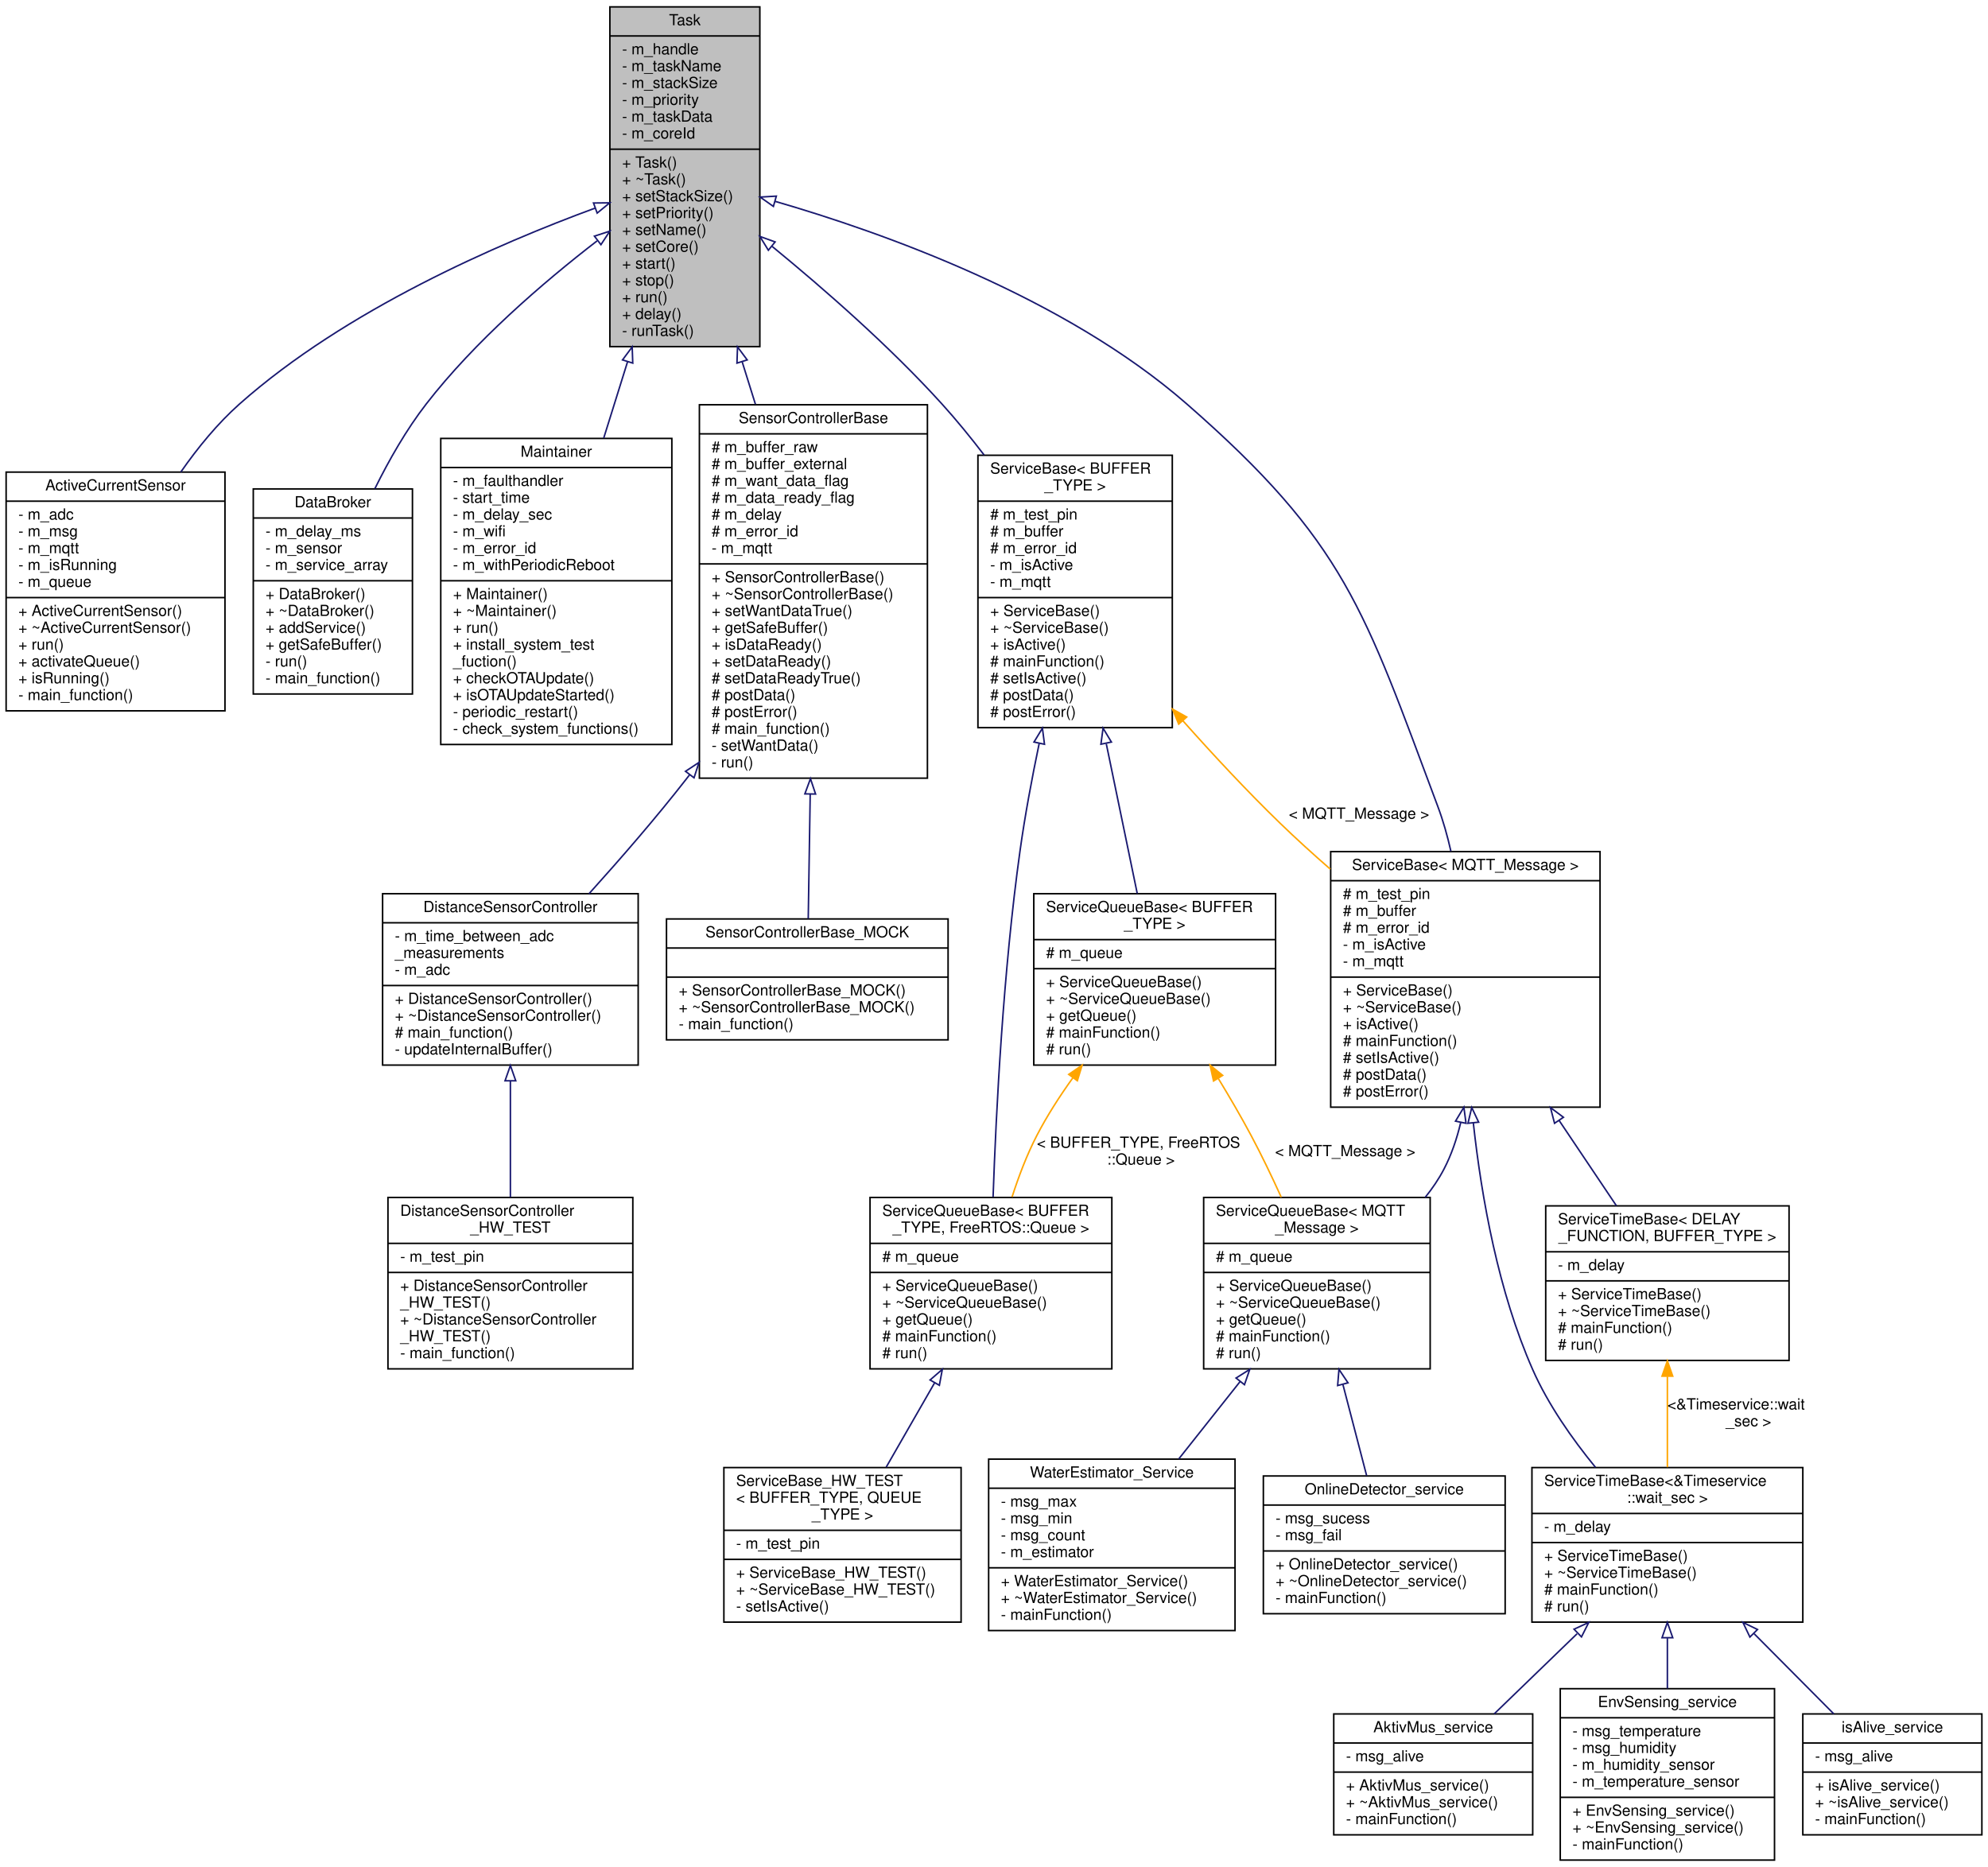
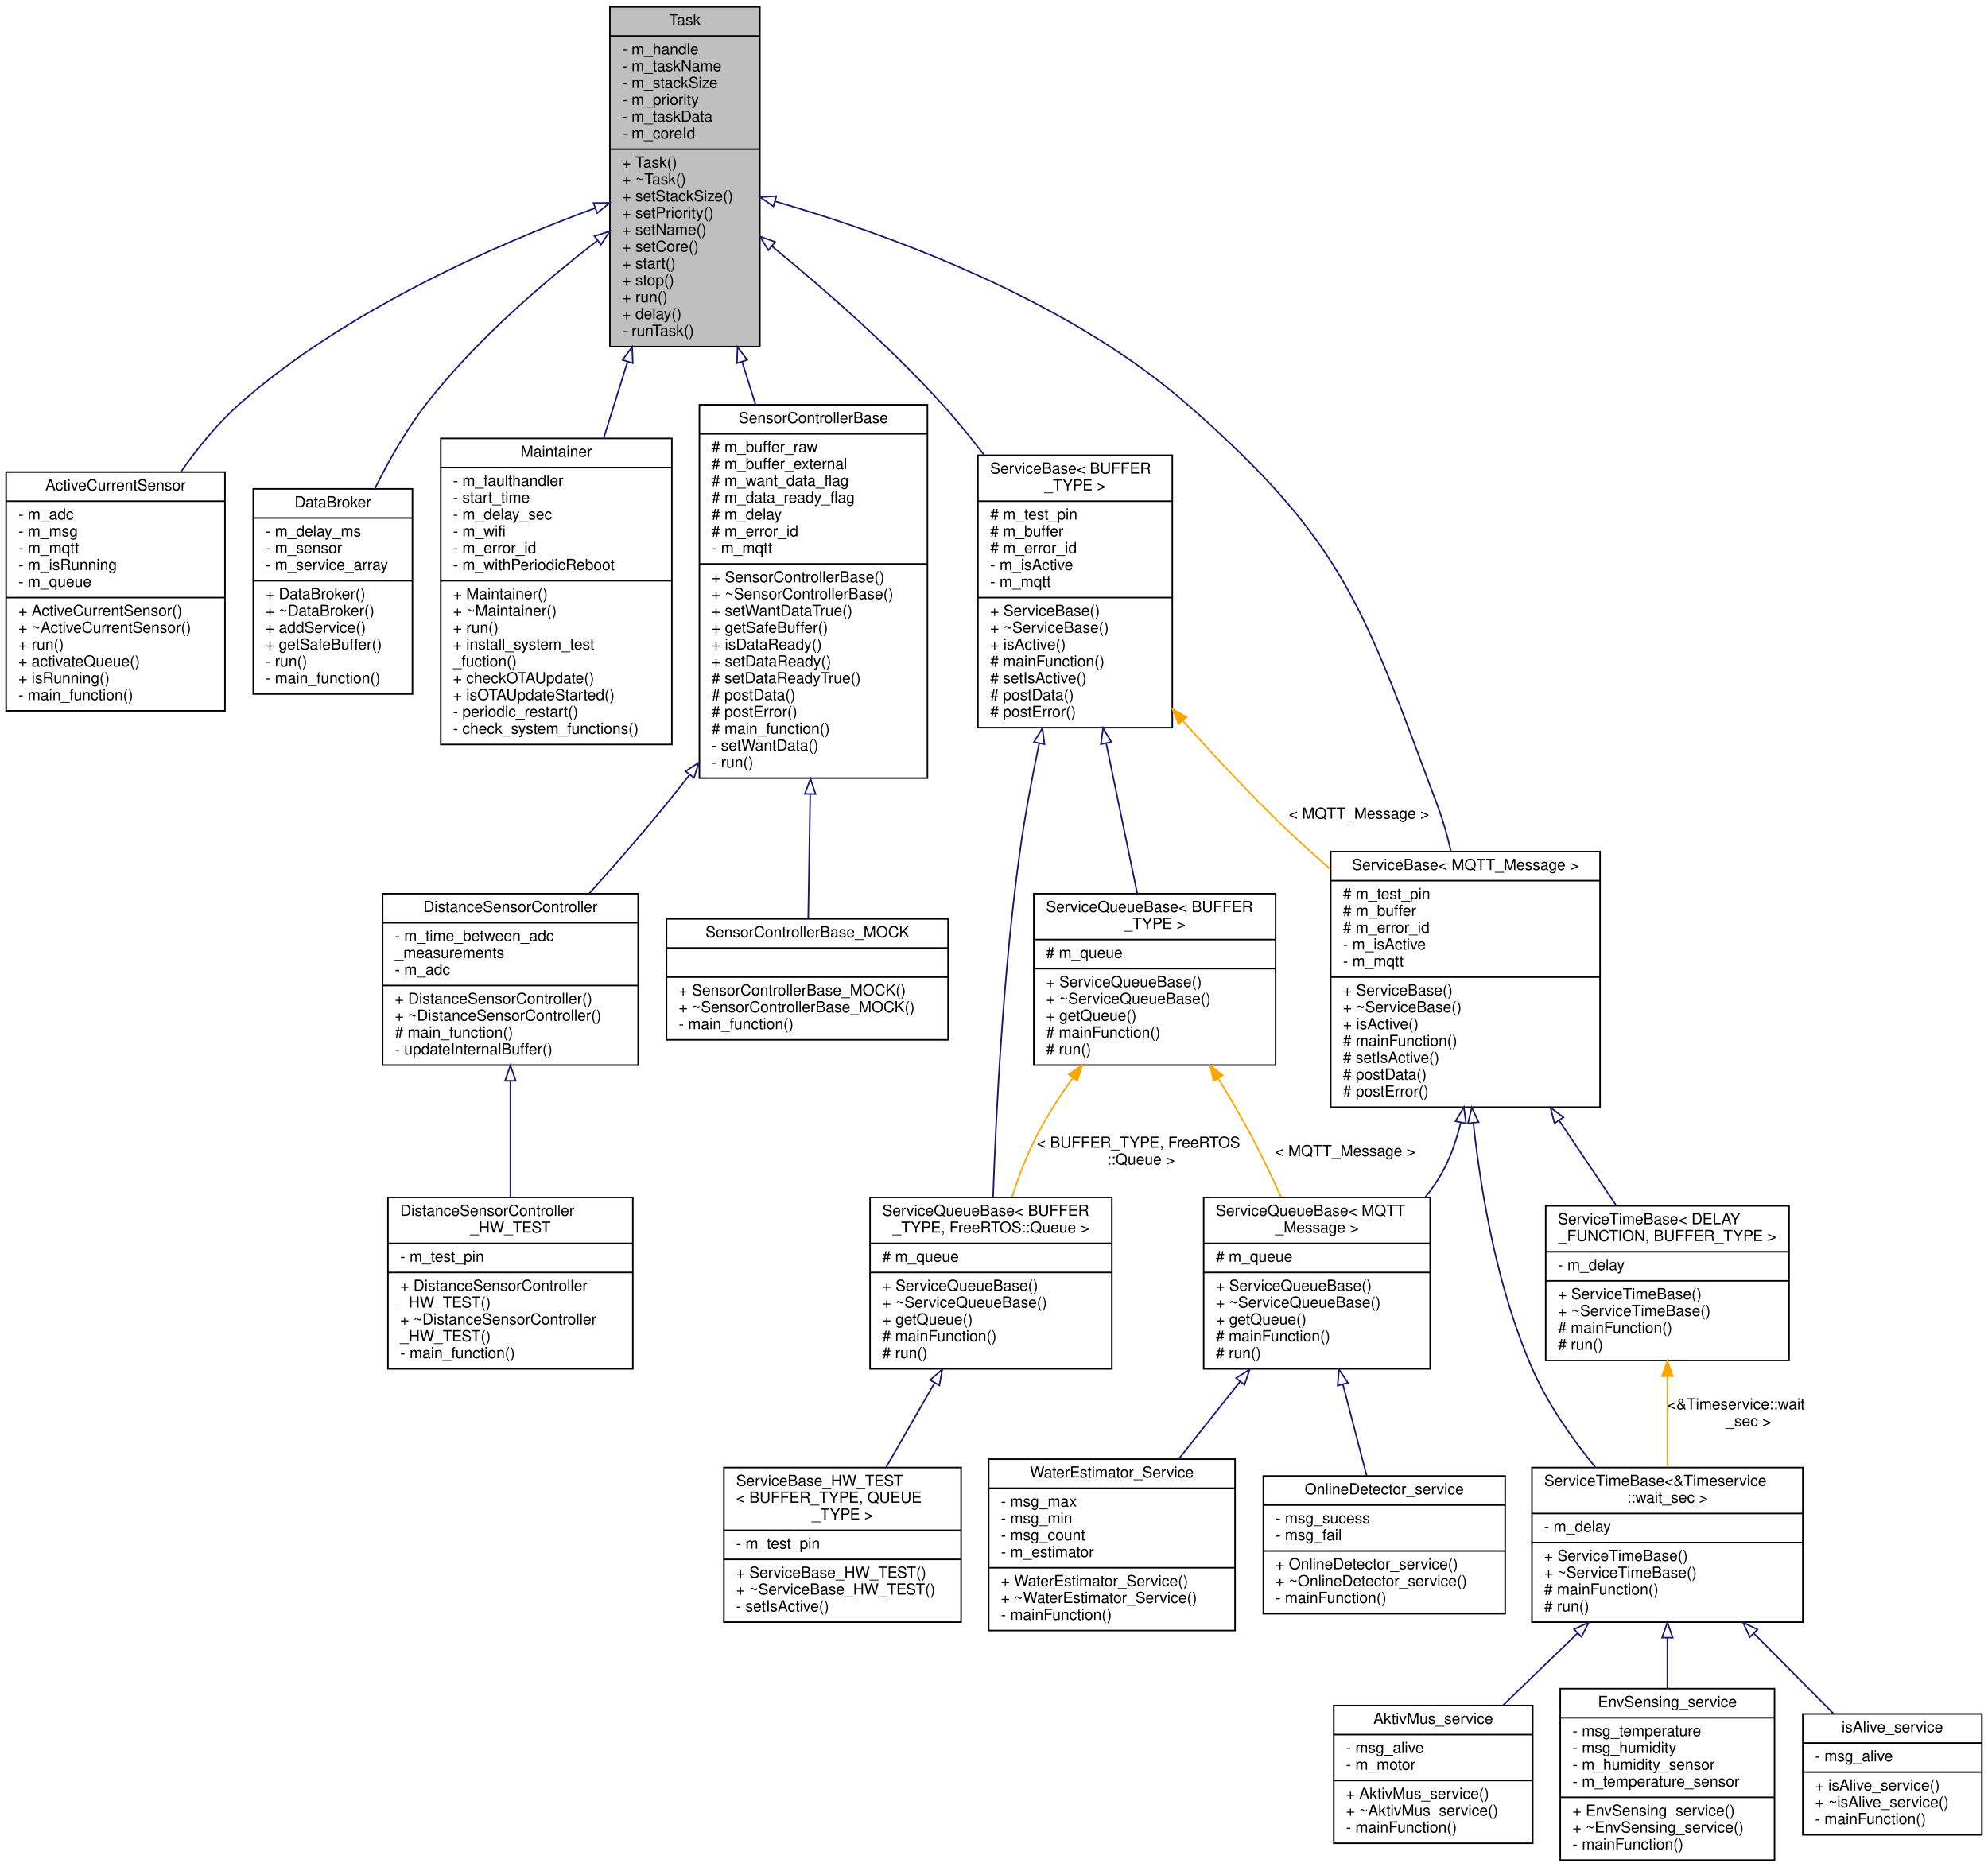
<svg xmlns="http://www.w3.org/2000/svg" xmlns:xlink="http://www.w3.org/1999/xlink" width="1299pt" height="1220pt" viewBox="0.00 0.00 1299.00 1220.00">
  <g id="graph0" class="graph" transform="scale(1 1) rotate(0) translate(4 1216)">
    <g id="node1" class="node">
      <g id="a_node1">
        <a xlink:title="Encapsulate a runnable task.">
          <polygon fill="#bfbfbf" stroke="black" points="394.5,-989.5 394.5,-1211.5 492.5,-1211.5 492.5,-989.5 394.5,-989.5" />
          <text text-anchor="middle" x="443.5" y="-1199.5" font-family="Helvetica,sans-Serif" font-size="10.00">Task</text>
          <polyline fill="none" stroke="black" points="394.5,-1192.5 492.5,-1192.5 " />
          <text text-anchor="start" x="402.5" y="-1180.5" font-family="Helvetica,sans-Serif" font-size="10.00">- m_handle</text>
          <text text-anchor="start" x="402.5" y="-1169.5" font-family="Helvetica,sans-Serif" font-size="10.00">- m_taskName</text>
          <text text-anchor="start" x="402.5" y="-1158.5" font-family="Helvetica,sans-Serif" font-size="10.00">- m_stackSize</text>
          <text text-anchor="start" x="402.5" y="-1147.5" font-family="Helvetica,sans-Serif" font-size="10.00">- m_priority</text>
          <text text-anchor="start" x="402.5" y="-1136.5" font-family="Helvetica,sans-Serif" font-size="10.00">- m_taskData</text>
          <text text-anchor="start" x="402.5" y="-1125.5" font-family="Helvetica,sans-Serif" font-size="10.00">- m_coreId</text>
          <polyline fill="none" stroke="black" points="394.5,-1118.5 492.5,-1118.5 " />
          <text text-anchor="start" x="402.5" y="-1106.5" font-family="Helvetica,sans-Serif" font-size="10.00">+ Task()</text>
          <text text-anchor="start" x="402.5" y="-1095.5" font-family="Helvetica,sans-Serif" font-size="10.00">+ ~Task()</text>
          <text text-anchor="start" x="402.5" y="-1084.5" font-family="Helvetica,sans-Serif" font-size="10.00">+ setStackSize()</text>
          <text text-anchor="start" x="402.5" y="-1073.5" font-family="Helvetica,sans-Serif" font-size="10.00">+ setPriority()</text>
          <text text-anchor="start" x="402.5" y="-1062.5" font-family="Helvetica,sans-Serif" font-size="10.00">+ setName()</text>
          <text text-anchor="start" x="402.5" y="-1051.5" font-family="Helvetica,sans-Serif" font-size="10.00">+ setCore()</text>
          <text text-anchor="start" x="402.5" y="-1040.5" font-family="Helvetica,sans-Serif" font-size="10.00">+ start()</text>
          <text text-anchor="start" x="402.5" y="-1029.5" font-family="Helvetica,sans-Serif" font-size="10.00">+ stop()</text>
          <text text-anchor="start" x="402.5" y="-1018.5" font-family="Helvetica,sans-Serif" font-size="10.00">+ run()</text>
          <text text-anchor="start" x="402.5" y="-1007.5" font-family="Helvetica,sans-Serif" font-size="10.00">+ delay()</text>
          <text text-anchor="start" x="402.5" y="-996.5" font-family="Helvetica,sans-Serif" font-size="10.00">- runTask()</text>
        </a>
      </g>
    </g>
    <g id="node2" class="node">
      <g id="a_node2">
        <a xlink:href="../../d6/da0/class_active_current_sensor.html" target="_top" xlink:title=" ">
          <polygon fill="none" stroke="black" points="0,-751.5 0,-907.5 143,-907.5 143,-751.5 0,-751.5" />
          <text text-anchor="middle" x="71.5" y="-895.5" font-family="Helvetica,sans-Serif" font-size="10.00">ActiveCurrentSensor</text>
          <polyline fill="none" stroke="black" points="0,-888.5 143,-888.5 " />
          <text text-anchor="start" x="8" y="-876.5" font-family="Helvetica,sans-Serif" font-size="10.00">- m_adc</text>
          <text text-anchor="start" x="8" y="-865.5" font-family="Helvetica,sans-Serif" font-size="10.00">- m_msg</text>
          <text text-anchor="start" x="8" y="-854.5" font-family="Helvetica,sans-Serif" font-size="10.00">- m_mqtt</text>
          <text text-anchor="start" x="8" y="-843.5" font-family="Helvetica,sans-Serif" font-size="10.00">- m_isRunning</text>
          <text text-anchor="start" x="8" y="-832.5" font-family="Helvetica,sans-Serif" font-size="10.00">- m_queue</text>
          <polyline fill="none" stroke="black" points="0,-825.5 143,-825.5 " />
          <text text-anchor="start" x="8" y="-813.5" font-family="Helvetica,sans-Serif" font-size="10.00">+ ActiveCurrentSensor()</text>
          <text text-anchor="start" x="8" y="-802.5" font-family="Helvetica,sans-Serif" font-size="10.00">+ ~ActiveCurrentSensor()</text>
          <text text-anchor="start" x="8" y="-791.5" font-family="Helvetica,sans-Serif" font-size="10.00">+ run()</text>
          <text text-anchor="start" x="8" y="-780.5" font-family="Helvetica,sans-Serif" font-size="10.00">+ activateQueue()</text>
          <text text-anchor="start" x="8" y="-769.5" font-family="Helvetica,sans-Serif" font-size="10.00">+ isRunning()</text>
          <text text-anchor="start" x="8" y="-758.5" font-family="Helvetica,sans-Serif" font-size="10.00">- main_function()</text>
        </a>
      </g>
    </g>
    <g id="edge1" class="edge">
      <path fill="none" stroke="midnightblue" d="M384.65,-1079.93C321.83,-1056.84 221.96,-1013.66 152.5,-952 138.19,-939.29 125.27,-923.51 114.17,-907.58" />
      <polygon fill="none" stroke="midnightblue" points="383.81,-1083.34 394.41,-1083.46 386.2,-1076.76 383.81,-1083.34" />
    </g>
    <g id="node3" class="node">
      <g id="a_node3">
        <a xlink:href="../../d9/db3/class_data_broker.html" target="_top" xlink:title=" ">
          <polygon fill="none" stroke="black" points="161.5,-762.5 161.5,-896.5 265.5,-896.5 265.5,-762.5 161.5,-762.5" />
          <text text-anchor="middle" x="213.5" y="-884.5" font-family="Helvetica,sans-Serif" font-size="10.00">DataBroker</text>
          <polyline fill="none" stroke="black" points="161.5,-877.5 265.5,-877.5 " />
          <text text-anchor="start" x="169.5" y="-865.5" font-family="Helvetica,sans-Serif" font-size="10.00">- m_delay_ms</text>
          <text text-anchor="start" x="169.5" y="-854.5" font-family="Helvetica,sans-Serif" font-size="10.00">- m_sensor</text>
          <text text-anchor="start" x="169.5" y="-843.5" font-family="Helvetica,sans-Serif" font-size="10.00">- m_service_array</text>
          <polyline fill="none" stroke="black" points="161.5,-836.5 265.5,-836.5 " />
          <text text-anchor="start" x="169.5" y="-824.5" font-family="Helvetica,sans-Serif" font-size="10.00">+ DataBroker()</text>
          <text text-anchor="start" x="169.5" y="-813.5" font-family="Helvetica,sans-Serif" font-size="10.00">+ ~DataBroker()</text>
          <text text-anchor="start" x="169.5" y="-802.5" font-family="Helvetica,sans-Serif" font-size="10.00">+ addService()</text>
          <text text-anchor="start" x="169.5" y="-791.5" font-family="Helvetica,sans-Serif" font-size="10.00">+ getSafeBuffer()</text>
          <text text-anchor="start" x="169.5" y="-780.5" font-family="Helvetica,sans-Serif" font-size="10.00">- run()</text>
          <text text-anchor="start" x="169.5" y="-769.5" font-family="Helvetica,sans-Serif" font-size="10.00">- main_function()</text>
        </a>
      </g>
    </g>
    <g id="edge2" class="edge">
      <path fill="none" stroke="midnightblue" d="M386.17,-1058.61C350.81,-1031.33 306.3,-993.04 274.5,-952 261.56,-935.3 250.21,-915.43 240.93,-896.64" />
      <polygon fill="none" stroke="midnightblue" points="384.41,-1061.68 394.49,-1064.96 388.66,-1056.11 384.41,-1061.68" />
    </g>
    <g id="node4" class="node">
      <g id="a_node4">
        <a xlink:href="../../d6/d9b/class_maintainer.html" target="_top" xlink:title=" ">
          <polygon fill="none" stroke="black" points="284,-729.5 284,-929.5 435,-929.5 435,-729.5 284,-729.5" />
          <text text-anchor="middle" x="359.5" y="-917.5" font-family="Helvetica,sans-Serif" font-size="10.00">Maintainer</text>
          <polyline fill="none" stroke="black" points="284,-910.5 435,-910.5 " />
          <text text-anchor="start" x="292" y="-898.5" font-family="Helvetica,sans-Serif" font-size="10.00">- m_faulthandler</text>
          <text text-anchor="start" x="292" y="-887.5" font-family="Helvetica,sans-Serif" font-size="10.00">- start_time</text>
          <text text-anchor="start" x="292" y="-876.5" font-family="Helvetica,sans-Serif" font-size="10.00">- m_delay_sec</text>
          <text text-anchor="start" x="292" y="-865.5" font-family="Helvetica,sans-Serif" font-size="10.00">- m_wifi</text>
          <text text-anchor="start" x="292" y="-854.5" font-family="Helvetica,sans-Serif" font-size="10.00">- m_error_id</text>
          <text text-anchor="start" x="292" y="-843.5" font-family="Helvetica,sans-Serif" font-size="10.00">- m_withPeriodicReboot</text>
          <polyline fill="none" stroke="black" points="284,-836.5 435,-836.5 " />
          <text text-anchor="start" x="292" y="-824.5" font-family="Helvetica,sans-Serif" font-size="10.00">+ Maintainer()</text>
          <text text-anchor="start" x="292" y="-813.5" font-family="Helvetica,sans-Serif" font-size="10.00">+ ~Maintainer()</text>
          <text text-anchor="start" x="292" y="-802.5" font-family="Helvetica,sans-Serif" font-size="10.00">+ run()</text>
          <text text-anchor="start" x="292" y="-791.5" font-family="Helvetica,sans-Serif" font-size="10.00">+ install_system_test</text>
          <text text-anchor="start" x="292" y="-780.5" font-family="Helvetica,sans-Serif" font-size="10.00">_fuction()</text>
          <text text-anchor="start" x="292" y="-769.5" font-family="Helvetica,sans-Serif" font-size="10.00">+ checkOTAUpdate()</text>
          <text text-anchor="start" x="292" y="-758.5" font-family="Helvetica,sans-Serif" font-size="10.00">+ isOTAUpdateStarted()</text>
          <text text-anchor="start" x="292" y="-747.5" font-family="Helvetica,sans-Serif" font-size="10.00">- periodic_restart()</text>
          <text text-anchor="start" x="292" y="-736.5" font-family="Helvetica,sans-Serif" font-size="10.00">- check_system_functions()</text>
        </a>
      </g>
    </g>
    <g id="edge3" class="edge">
      <path fill="none" stroke="midnightblue" d="M406.04,-979.55C400.84,-962.9 395.55,-945.94 390.48,-929.72" />
      <polygon fill="none" stroke="midnightblue" points="402.77,-980.81 409.09,-989.31 409.45,-978.72 402.77,-980.81" />
    </g>
    <g id="node5" class="node">
      <g id="a_node5">
        <a xlink:href="../../d9/d88/class_sensor_controller_base.html" target="_top" xlink:title=" ">
          <polygon fill="none" stroke="black" points="453,-707.5 453,-951.5 602,-951.5 602,-707.5 453,-707.5" />
          <text text-anchor="middle" x="527.5" y="-939.5" font-family="Helvetica,sans-Serif" font-size="10.00">SensorControllerBase</text>
          <polyline fill="none" stroke="black" points="453,-932.5 602,-932.5 " />
          <text text-anchor="start" x="461" y="-920.5" font-family="Helvetica,sans-Serif" font-size="10.00"># m_buffer_raw</text>
          <text text-anchor="start" x="461" y="-909.5" font-family="Helvetica,sans-Serif" font-size="10.00"># m_buffer_external</text>
          <text text-anchor="start" x="461" y="-898.5" font-family="Helvetica,sans-Serif" font-size="10.00"># m_want_data_flag</text>
          <text text-anchor="start" x="461" y="-887.5" font-family="Helvetica,sans-Serif" font-size="10.00"># m_data_ready_flag</text>
          <text text-anchor="start" x="461" y="-876.5" font-family="Helvetica,sans-Serif" font-size="10.00"># m_delay</text>
          <text text-anchor="start" x="461" y="-865.5" font-family="Helvetica,sans-Serif" font-size="10.00"># m_error_id</text>
          <text text-anchor="start" x="461" y="-854.5" font-family="Helvetica,sans-Serif" font-size="10.00">- m_mqtt</text>
          <polyline fill="none" stroke="black" points="453,-847.5 602,-847.5 " />
          <text text-anchor="start" x="461" y="-835.5" font-family="Helvetica,sans-Serif" font-size="10.00">+ SensorControllerBase()</text>
          <text text-anchor="start" x="461" y="-824.5" font-family="Helvetica,sans-Serif" font-size="10.00">+ ~SensorControllerBase()</text>
          <text text-anchor="start" x="461" y="-813.5" font-family="Helvetica,sans-Serif" font-size="10.00">+ setWantDataTrue()</text>
          <text text-anchor="start" x="461" y="-802.5" font-family="Helvetica,sans-Serif" font-size="10.00">+ getSafeBuffer()</text>
          <text text-anchor="start" x="461" y="-791.5" font-family="Helvetica,sans-Serif" font-size="10.00">+ isDataReady()</text>
          <text text-anchor="start" x="461" y="-780.5" font-family="Helvetica,sans-Serif" font-size="10.00">+ setDataReady()</text>
          <text text-anchor="start" x="461" y="-769.5" font-family="Helvetica,sans-Serif" font-size="10.00"># setDataReadyTrue()</text>
          <text text-anchor="start" x="461" y="-758.5" font-family="Helvetica,sans-Serif" font-size="10.00"># postData()</text>
          <text text-anchor="start" x="461" y="-747.5" font-family="Helvetica,sans-Serif" font-size="10.00"># postError()</text>
          <text text-anchor="start" x="461" y="-736.5" font-family="Helvetica,sans-Serif" font-size="10.00"># main_function()</text>
          <text text-anchor="start" x="461" y="-725.5" font-family="Helvetica,sans-Serif" font-size="10.00">- setWantData()</text>
          <text text-anchor="start" x="461" y="-714.5" font-family="Helvetica,sans-Serif" font-size="10.00">- run()</text>
        </a>
      </g>
    </g>
    <g id="edge4" class="edge">
      <path fill="none" stroke="midnightblue" d="M480.9,-979.72C483.79,-970.48 486.7,-961.15 489.59,-951.9" />
      <polygon fill="none" stroke="midnightblue" points="477.55,-978.72 477.91,-989.31 484.23,-980.81 477.55,-978.72" />
    </g>
    <g id="node9" class="node">
      <g id="a_node9">
        <a xlink:href="../../d4/d82/class_service_base.html" target="_top" xlink:title=" ">
          <polygon fill="none" stroke="black" points="635,-740.5 635,-918.5 762,-918.5 762,-740.5 635,-740.5" />
          <text text-anchor="start" x="643" y="-906.5" font-family="Helvetica,sans-Serif" font-size="10.00">ServiceBase&lt; BUFFER</text>
          <text text-anchor="middle" x="698.5" y="-895.5" font-family="Helvetica,sans-Serif" font-size="10.00">_TYPE &gt;</text>
          <polyline fill="none" stroke="black" points="635,-888.5 762,-888.5 " />
          <text text-anchor="start" x="643" y="-876.5" font-family="Helvetica,sans-Serif" font-size="10.00"># m_test_pin</text>
          <text text-anchor="start" x="643" y="-865.5" font-family="Helvetica,sans-Serif" font-size="10.00"># m_buffer</text>
          <text text-anchor="start" x="643" y="-854.5" font-family="Helvetica,sans-Serif" font-size="10.00"># m_error_id</text>
          <text text-anchor="start" x="643" y="-843.5" font-family="Helvetica,sans-Serif" font-size="10.00">- m_isActive</text>
          <text text-anchor="start" x="643" y="-832.5" font-family="Helvetica,sans-Serif" font-size="10.00">- m_mqtt</text>
          <polyline fill="none" stroke="black" points="635,-825.5 762,-825.5 " />
          <text text-anchor="start" x="643" y="-813.5" font-family="Helvetica,sans-Serif" font-size="10.00">+ ServiceBase()</text>
          <text text-anchor="start" x="643" y="-802.5" font-family="Helvetica,sans-Serif" font-size="10.00">+ ~ServiceBase()</text>
          <text text-anchor="start" x="643" y="-791.5" font-family="Helvetica,sans-Serif" font-size="10.00">+ isActive()</text>
          <text text-anchor="start" x="643" y="-780.5" font-family="Helvetica,sans-Serif" font-size="10.00"># mainFunction()</text>
          <text text-anchor="start" x="643" y="-769.5" font-family="Helvetica,sans-Serif" font-size="10.00"># setIsActive()</text>
          <text text-anchor="start" x="643" y="-758.5" font-family="Helvetica,sans-Serif" font-size="10.00"># postData()</text>
          <text text-anchor="start" x="643" y="-747.5" font-family="Helvetica,sans-Serif" font-size="10.00"># postError()</text>
        </a>
      </g>
    </g>
    <g id="edge8" class="edge">
      <path fill="none" stroke="midnightblue" d="M500.5,-1055C534.49,-1027.16 577.49,-989.56 611.5,-952 620.9,-941.62 630.21,-930.21 639.04,-918.67" />
      <polygon fill="none" stroke="midnightblue" points="498.06,-1052.48 492.51,-1061.51 502.47,-1057.91 498.06,-1052.48" />
    </g>
    <g id="node16" class="node">
      <g id="a_node16">
        <a xlink:href="../../d4/d82/class_service_base.html" target="_top" xlink:title=" ">
          <polygon fill="none" stroke="black" points="865.5,-492.5 865.5,-659.5 1041.5,-659.5 1041.5,-492.5 865.5,-492.5" />
          <text text-anchor="middle" x="953.5" y="-647.5" font-family="Helvetica,sans-Serif" font-size="10.00">ServiceBase&lt; MQTT_Message &gt;</text>
          <polyline fill="none" stroke="black" points="865.5,-640.5 1041.5,-640.5 " />
          <text text-anchor="start" x="873.5" y="-628.5" font-family="Helvetica,sans-Serif" font-size="10.00"># m_test_pin</text>
          <text text-anchor="start" x="873.5" y="-617.5" font-family="Helvetica,sans-Serif" font-size="10.00"># m_buffer</text>
          <text text-anchor="start" x="873.5" y="-606.5" font-family="Helvetica,sans-Serif" font-size="10.00"># m_error_id</text>
          <text text-anchor="start" x="873.5" y="-595.5" font-family="Helvetica,sans-Serif" font-size="10.00">- m_isActive</text>
          <text text-anchor="start" x="873.5" y="-584.5" font-family="Helvetica,sans-Serif" font-size="10.00">- m_mqtt</text>
          <polyline fill="none" stroke="black" points="865.5,-577.5 1041.5,-577.5 " />
          <text text-anchor="start" x="873.5" y="-565.5" font-family="Helvetica,sans-Serif" font-size="10.00">+ ServiceBase()</text>
          <text text-anchor="start" x="873.5" y="-554.5" font-family="Helvetica,sans-Serif" font-size="10.00">+ ~ServiceBase()</text>
          <text text-anchor="start" x="873.5" y="-543.5" font-family="Helvetica,sans-Serif" font-size="10.00">+ isActive()</text>
          <text text-anchor="start" x="873.5" y="-532.5" font-family="Helvetica,sans-Serif" font-size="10.00"># mainFunction()</text>
          <text text-anchor="start" x="873.5" y="-521.5" font-family="Helvetica,sans-Serif" font-size="10.00"># setIsActive()</text>
          <text text-anchor="start" x="873.5" y="-510.5" font-family="Helvetica,sans-Serif" font-size="10.00"># postData()</text>
          <text text-anchor="start" x="873.5" y="-499.5" font-family="Helvetica,sans-Serif" font-size="10.00"># postError()</text>
        </a>
      </g>
    </g>
    <g id="edge24" class="edge">
      <path fill="none" stroke="midnightblue" d="M502.31,-1084.47C572.81,-1064.08 691.44,-1021.92 771.5,-952 875.25,-861.38 887.17,-818 935.5,-689 938.99,-679.69 941.8,-669.69 944.07,-659.64" />
      <polygon fill="none" stroke="midnightblue" points="501.35,-1081.11 492.69,-1087.21 503.27,-1087.84 501.35,-1081.11" />
    </g>
    <g id="node6" class="node">
      <g id="a_node6">
        <a xlink:href="../../d3/dab/class_distance_sensor_controller.html" target="_top" xlink:title=" ">
          <polygon fill="none" stroke="black" points="246,-520 246,-632 413,-632 413,-520 246,-520" />
          <text text-anchor="middle" x="329.5" y="-620" font-family="Helvetica,sans-Serif" font-size="10.00">DistanceSensorController</text>
          <polyline fill="none" stroke="black" points="246,-613 413,-613 " />
          <text text-anchor="start" x="254" y="-601" font-family="Helvetica,sans-Serif" font-size="10.00">- m_time_between_adc</text>
          <text text-anchor="start" x="254" y="-590" font-family="Helvetica,sans-Serif" font-size="10.00">_measurements</text>
          <text text-anchor="start" x="254" y="-579" font-family="Helvetica,sans-Serif" font-size="10.00">- m_adc</text>
          <polyline fill="none" stroke="black" points="246,-572 413,-572 " />
          <text text-anchor="start" x="254" y="-560" font-family="Helvetica,sans-Serif" font-size="10.00">+ DistanceSensorController()</text>
          <text text-anchor="start" x="254" y="-549" font-family="Helvetica,sans-Serif" font-size="10.00">+ ~DistanceSensorController()</text>
          <text text-anchor="start" x="254" y="-538" font-family="Helvetica,sans-Serif" font-size="10.00"># main_function()</text>
          <text text-anchor="start" x="254" y="-527" font-family="Helvetica,sans-Serif" font-size="10.00">- updateInternalBuffer()</text>
        </a>
      </g>
    </g>
    <g id="edge5" class="edge">
      <path fill="none" stroke="midnightblue" d="M446.56,-709.66C445.87,-708.77 445.19,-707.88 444.5,-707 424.69,-681.56 401.35,-654.68 380.89,-632" />
      <polygon fill="none" stroke="midnightblue" points="443.92,-711.97 452.76,-717.81 449.49,-707.73 443.92,-711.97" />
    </g>
    <g id="node8" class="node">
      <g id="a_node8">
        <a xlink:href="../../d3/d1b/class_sensor_controller_base___m_o_c_k.html" target="_top" xlink:title=" ">
          <polygon fill="none" stroke="black" points="431.5,-536.5 431.5,-615.5 615.5,-615.5 615.5,-536.5 431.5,-536.5" />
          <text text-anchor="middle" x="523.5" y="-603.5" font-family="Helvetica,sans-Serif" font-size="10.00">SensorControllerBase_MOCK</text>
          <polyline fill="none" stroke="black" points="431.5,-596.5 615.5,-596.5 " />
          <text text-anchor="middle" x="523.5" y="-584.5" font-family="Helvetica,sans-Serif" font-size="10.00"> </text>
          <polyline fill="none" stroke="black" points="431.5,-577.5 615.5,-577.5 " />
          <text text-anchor="start" x="439.5" y="-565.5" font-family="Helvetica,sans-Serif" font-size="10.00">+ SensorControllerBase_MOCK()</text>
          <text text-anchor="start" x="439.5" y="-554.5" font-family="Helvetica,sans-Serif" font-size="10.00">+ ~SensorControllerBase_MOCK()</text>
          <text text-anchor="start" x="439.5" y="-543.5" font-family="Helvetica,sans-Serif" font-size="10.00">- main_function()</text>
        </a>
      </g>
    </g>
    <g id="edge7" class="edge">
      <path fill="none" stroke="midnightblue" d="M525.41,-697.06C524.94,-667.28 524.47,-637.92 524.12,-615.69" />
      <polygon fill="none" stroke="midnightblue" points="521.91,-697.23 525.57,-707.17 528.91,-697.12 521.91,-697.23" />
    </g>
    <g id="node7" class="node">
      <g id="a_node7">
        <a xlink:href="../../d8/d2b/class_distance_sensor_controller___h_w___t_e_s_t.html" target="_top" xlink:title=" ">
          <polygon fill="none" stroke="black" points="249.5,-321.5 249.5,-433.5 409.5,-433.5 409.5,-321.5 249.5,-321.5" />
          <text text-anchor="start" x="257.5" y="-421.5" font-family="Helvetica,sans-Serif" font-size="10.00">DistanceSensorController</text>
          <text text-anchor="middle" x="329.5" y="-410.5" font-family="Helvetica,sans-Serif" font-size="10.00">_HW_TEST</text>
          <polyline fill="none" stroke="black" points="249.5,-403.5 409.5,-403.5 " />
          <text text-anchor="start" x="257.5" y="-391.5" font-family="Helvetica,sans-Serif" font-size="10.00">- m_test_pin</text>
          <polyline fill="none" stroke="black" points="249.5,-384.5 409.5,-384.5 " />
          <text text-anchor="start" x="257.5" y="-372.5" font-family="Helvetica,sans-Serif" font-size="10.00">+ DistanceSensorController</text>
          <text text-anchor="start" x="257.5" y="-361.5" font-family="Helvetica,sans-Serif" font-size="10.00">_HW_TEST()</text>
          <text text-anchor="start" x="257.5" y="-350.5" font-family="Helvetica,sans-Serif" font-size="10.00">+ ~DistanceSensorController</text>
          <text text-anchor="start" x="257.5" y="-339.5" font-family="Helvetica,sans-Serif" font-size="10.00">_HW_TEST()</text>
          <text text-anchor="start" x="257.5" y="-328.5" font-family="Helvetica,sans-Serif" font-size="10.00">- main_function()</text>
        </a>
      </g>
    </g>
    <g id="edge6" class="edge">
      <path fill="none" stroke="midnightblue" d="M329.5,-509.42C329.5,-484.86 329.5,-457.22 329.5,-433.68" />
      <polygon fill="none" stroke="midnightblue" points="326,-509.74 329.5,-519.74 333,-509.74 326,-509.74" />
    </g>
    <g id="node10" class="node">
      <g id="a_node10">
        <a xlink:href="../../da/d3e/class_service_queue_base.html" target="_top" xlink:title=" ">
          <polygon fill="none" stroke="black" points="671.5,-520 671.5,-632 829.5,-632 829.5,-520 671.5,-520" />
          <text text-anchor="start" x="679.5" y="-620" font-family="Helvetica,sans-Serif" font-size="10.00">ServiceQueueBase&lt; BUFFER</text>
          <text text-anchor="middle" x="750.5" y="-609" font-family="Helvetica,sans-Serif" font-size="10.00">_TYPE &gt;</text>
          <polyline fill="none" stroke="black" points="671.5,-602 829.5,-602 " />
          <text text-anchor="start" x="679.5" y="-590" font-family="Helvetica,sans-Serif" font-size="10.00"># m_queue</text>
          <polyline fill="none" stroke="black" points="671.5,-583 829.5,-583 " />
          <text text-anchor="start" x="679.5" y="-571" font-family="Helvetica,sans-Serif" font-size="10.00">+ ServiceQueueBase()</text>
          <text text-anchor="start" x="679.5" y="-560" font-family="Helvetica,sans-Serif" font-size="10.00">+ ~ServiceQueueBase()</text>
          <text text-anchor="start" x="679.5" y="-549" font-family="Helvetica,sans-Serif" font-size="10.00">+ getQueue()</text>
          <text text-anchor="start" x="679.5" y="-538" font-family="Helvetica,sans-Serif" font-size="10.00"># mainFunction()</text>
          <text text-anchor="start" x="679.5" y="-527" font-family="Helvetica,sans-Serif" font-size="10.00"># run()</text>
        </a>
      </g>
    </g>
    <g id="edge9" class="edge">
      <path fill="none" stroke="midnightblue" d="M718.87,-729.97C725.75,-696.73 733.17,-660.83 739.09,-632.16" />
      <polygon fill="none" stroke="midnightblue" points="715.36,-729.68 716.76,-740.18 722.21,-731.1 715.36,-729.68" />
    </g>
    <g id="node11" class="node">
      <g id="a_node11">
        <a xlink:href="../../da/d3e/class_service_queue_base.html" target="_top" xlink:title=" ">
          <polygon fill="none" stroke="black" points="564.5,-321.5 564.5,-433.5 722.5,-433.5 722.5,-321.5 564.5,-321.5" />
          <text text-anchor="start" x="572.5" y="-421.5" font-family="Helvetica,sans-Serif" font-size="10.00">ServiceQueueBase&lt; BUFFER</text>
          <text text-anchor="middle" x="643.5" y="-410.5" font-family="Helvetica,sans-Serif" font-size="10.00">_TYPE, FreeRTOS::Queue &gt;</text>
          <polyline fill="none" stroke="black" points="564.5,-403.5 722.5,-403.5 " />
          <text text-anchor="start" x="572.5" y="-391.5" font-family="Helvetica,sans-Serif" font-size="10.00"># m_queue</text>
          <polyline fill="none" stroke="black" points="564.5,-384.5 722.5,-384.5 " />
          <text text-anchor="start" x="572.5" y="-372.5" font-family="Helvetica,sans-Serif" font-size="10.00">+ ServiceQueueBase()</text>
          <text text-anchor="start" x="572.5" y="-361.5" font-family="Helvetica,sans-Serif" font-size="10.00">+ ~ServiceQueueBase()</text>
          <text text-anchor="start" x="572.5" y="-350.5" font-family="Helvetica,sans-Serif" font-size="10.00">+ getQueue()</text>
          <text text-anchor="start" x="572.5" y="-339.5" font-family="Helvetica,sans-Serif" font-size="10.00"># mainFunction()</text>
          <text text-anchor="start" x="572.5" y="-328.5" font-family="Helvetica,sans-Serif" font-size="10.00"># run()</text>
        </a>
      </g>
    </g>
    <g id="edge15" class="edge">
      <path fill="none" stroke="midnightblue" d="M675.01,-730.1C670.23,-707.2 665.69,-682.84 662.5,-660 651.58,-581.9 646.88,-490.69 644.9,-433.76" />
      <polygon fill="none" stroke="midnightblue" points="671.64,-731.11 677.14,-740.16 678.49,-729.65 671.64,-731.11" />
    </g>
    <g id="edge16" class="edge">
      <path fill="none" stroke="orange" d="M768.84,-745.08C788.78,-722.67 810.94,-698.88 832.5,-678 842.82,-668.01 853.99,-657.86 865.24,-648.05" />
      <polygon fill="orange" stroke="orange" points="766.18,-742.81 762.17,-752.62 771.42,-747.45 766.18,-742.81" />
      <text text-anchor="middle" x="884" y="-681" font-family="Helvetica,sans-Serif" font-size="10.00"> &lt; MQTT_Message &gt;</text>
    </g>
    <g id="edge10" class="edge">
      <path fill="none" stroke="orange" d="M697.04,-511.7C688.4,-499.66 680.13,-486.81 673.5,-474 667.03,-461.5 661.65,-447.35 657.31,-433.84" />
      <polygon fill="orange" stroke="orange" points="694.32,-513.92 703.06,-519.9 699.96,-509.77 694.32,-513.92" />
      <text text-anchor="start" x="673.5" y="-466" font-family="Helvetica,sans-Serif" font-size="10.00"> &lt; BUFFER_TYPE, FreeRTOS</text>
      <text text-anchor="middle" x="741.5" y="-455" font-family="Helvetica,sans-Serif" font-size="10.00">::Queue &gt;</text>
    </g>
    <g id="node13" class="node">
      <g id="a_node13">
        <a xlink:href="../../da/d3e/class_service_queue_base.html" target="_top" xlink:title=" ">
          <polygon fill="none" stroke="black" points="782.5,-321.5 782.5,-433.5 930.5,-433.5 930.5,-321.5 782.5,-321.5" />
          <text text-anchor="start" x="790.5" y="-421.5" font-family="Helvetica,sans-Serif" font-size="10.00">ServiceQueueBase&lt; MQTT</text>
          <text text-anchor="middle" x="856.5" y="-410.5" font-family="Helvetica,sans-Serif" font-size="10.00">_Message &gt;</text>
          <polyline fill="none" stroke="black" points="782.5,-403.5 930.5,-403.5 " />
          <text text-anchor="start" x="790.5" y="-391.5" font-family="Helvetica,sans-Serif" font-size="10.00"># m_queue</text>
          <polyline fill="none" stroke="black" points="782.5,-384.5 930.5,-384.5 " />
          <text text-anchor="start" x="790.5" y="-372.5" font-family="Helvetica,sans-Serif" font-size="10.00">+ ServiceQueueBase()</text>
          <text text-anchor="start" x="790.5" y="-361.5" font-family="Helvetica,sans-Serif" font-size="10.00">+ ~ServiceQueueBase()</text>
          <text text-anchor="start" x="790.5" y="-350.5" font-family="Helvetica,sans-Serif" font-size="10.00">+ getQueue()</text>
          <text text-anchor="start" x="790.5" y="-339.5" font-family="Helvetica,sans-Serif" font-size="10.00"># mainFunction()</text>
          <text text-anchor="start" x="790.5" y="-328.5" font-family="Helvetica,sans-Serif" font-size="10.00"># run()</text>
        </a>
      </g>
    </g>
    <g id="edge12" class="edge">
      <path fill="none" stroke="orange" d="M792.09,-511.21C799.51,-499.03 806.96,-486.25 813.5,-474 820.35,-461.17 827.12,-447.03 833.19,-433.65" />
      <polygon fill="orange" stroke="orange" points="788.96,-509.61 786.69,-519.96 794.92,-513.28 788.96,-509.61" />
      <text text-anchor="middle" x="875" y="-460.5" font-family="Helvetica,sans-Serif" font-size="10.00"> &lt; MQTT_Message &gt;</text>
    </g>
    <g id="node12" class="node">
      <g id="a_node12">
        <a xlink:href="../../dc/d61/class_service_base___h_w___t_e_s_t.html" target="_top" xlink:title=" ">
          <polygon fill="none" stroke="black" points="469,-156 469,-257 624,-257 624,-156 469,-156" />
          <text text-anchor="start" x="477" y="-245" font-family="Helvetica,sans-Serif" font-size="10.00">ServiceBase_HW_TEST</text>
          <text text-anchor="start" x="477" y="-234" font-family="Helvetica,sans-Serif" font-size="10.00">&lt; BUFFER_TYPE, QUEUE</text>
          <text text-anchor="middle" x="546.5" y="-223" font-family="Helvetica,sans-Serif" font-size="10.00">_TYPE &gt;</text>
          <polyline fill="none" stroke="black" points="469,-216 624,-216 " />
          <text text-anchor="start" x="477" y="-204" font-family="Helvetica,sans-Serif" font-size="10.00">- m_test_pin</text>
          <polyline fill="none" stroke="black" points="469,-197 624,-197 " />
          <text text-anchor="start" x="477" y="-185" font-family="Helvetica,sans-Serif" font-size="10.00">+ ServiceBase_HW_TEST()</text>
          <text text-anchor="start" x="477" y="-174" font-family="Helvetica,sans-Serif" font-size="10.00">+ ~ServiceBase_HW_TEST()</text>
          <text text-anchor="start" x="477" y="-163" font-family="Helvetica,sans-Serif" font-size="10.00">- setIsActive()</text>
        </a>
      </g>
    </g>
    <g id="edge11" class="edge">
      <path fill="none" stroke="midnightblue" d="M606.67,-312.33C596.2,-294.09 584.96,-274.5 575.06,-257.26" />
      <polygon fill="none" stroke="midnightblue" points="603.73,-314.23 611.74,-321.16 609.8,-310.75 603.73,-314.23" />
    </g>
    <g id="node14" class="node">
      <g id="a_node14">
        <a xlink:href="../../db/db4/class_online_detector__service.html" target="_top" xlink:title=" ">
          <polygon fill="none" stroke="black" points="821.5,-161.5 821.5,-251.5 979.5,-251.5 979.5,-161.5 821.5,-161.5" />
          <text text-anchor="middle" x="900.5" y="-239.5" font-family="Helvetica,sans-Serif" font-size="10.00">OnlineDetector_service</text>
          <polyline fill="none" stroke="black" points="821.5,-232.5 979.5,-232.5 " />
          <text text-anchor="start" x="829.5" y="-220.5" font-family="Helvetica,sans-Serif" font-size="10.00">- msg_sucess</text>
          <text text-anchor="start" x="829.5" y="-209.5" font-family="Helvetica,sans-Serif" font-size="10.00">- msg_fail</text>
          <polyline fill="none" stroke="black" points="821.5,-202.5 979.5,-202.5 " />
          <text text-anchor="start" x="829.5" y="-190.5" font-family="Helvetica,sans-Serif" font-size="10.00">+ OnlineDetector_service()</text>
          <text text-anchor="start" x="829.5" y="-179.5" font-family="Helvetica,sans-Serif" font-size="10.00">+ ~OnlineDetector_service()</text>
          <text text-anchor="start" x="829.5" y="-168.5" font-family="Helvetica,sans-Serif" font-size="10.00">- mainFunction()</text>
        </a>
      </g>
    </g>
    <g id="edge13" class="edge">
      <path fill="none" stroke="midnightblue" d="M873.5,-311.22C878.68,-291.31 884.26,-269.89 888.99,-251.72" />
      <polygon fill="none" stroke="midnightblue" points="870.04,-310.6 870.91,-321.16 876.81,-312.37 870.04,-310.6" />
    </g>
    <g id="node15" class="node">
      <g id="a_node15">
        <a xlink:href="../../d6/da4/class_water_estimator___service.html" target="_top" xlink:title=" ">
          <polygon fill="none" stroke="black" points="642,-150.5 642,-262.5 803,-262.5 803,-150.5 642,-150.5" />
          <text text-anchor="middle" x="722.5" y="-250.5" font-family="Helvetica,sans-Serif" font-size="10.00">WaterEstimator_Service</text>
          <polyline fill="none" stroke="black" points="642,-243.5 803,-243.5 " />
          <text text-anchor="start" x="650" y="-231.5" font-family="Helvetica,sans-Serif" font-size="10.00">- msg_max</text>
          <text text-anchor="start" x="650" y="-220.5" font-family="Helvetica,sans-Serif" font-size="10.00">- msg_min</text>
          <text text-anchor="start" x="650" y="-209.5" font-family="Helvetica,sans-Serif" font-size="10.00">- msg_count</text>
          <text text-anchor="start" x="650" y="-198.5" font-family="Helvetica,sans-Serif" font-size="10.00">- m_estimator</text>
          <polyline fill="none" stroke="black" points="642,-191.5 803,-191.5 " />
          <text text-anchor="start" x="650" y="-179.5" font-family="Helvetica,sans-Serif" font-size="10.00">+ WaterEstimator_Service()</text>
          <text text-anchor="start" x="650" y="-168.5" font-family="Helvetica,sans-Serif" font-size="10.00">+ ~WaterEstimator_Service()</text>
          <text text-anchor="start" x="650" y="-157.5" font-family="Helvetica,sans-Serif" font-size="10.00">- mainFunction()</text>
        </a>
      </g>
    </g>
    <g id="edge14" class="edge">
      <path fill="none" stroke="midnightblue" d="M806.25,-313.13C793.1,-296.54 779.03,-278.79 766.25,-262.67" />
      <polygon fill="none" stroke="midnightblue" points="803.67,-315.5 812.62,-321.16 809.15,-311.15 803.67,-315.5" />
    </g>
    <g id="edge17" class="edge">
      <path fill="none" stroke="midnightblue" d="M950.49,-482.61C947.98,-471.94 944.44,-461.49 939.5,-452 936.12,-445.51 931.92,-439.33 927.21,-433.51" />
      <polygon fill="none" stroke="midnightblue" points="947.07,-483.37 952.52,-492.46 953.93,-481.96 947.07,-483.37" />
    </g>
    <g id="node17" class="node">
      <g id="a_node17">
        <a xlink:href="../../d9/d28/class_service_time_base.html" target="_top" xlink:title=" ">
          <polygon fill="none" stroke="black" points="1006,-327 1006,-428 1165,-428 1165,-327 1006,-327" />
          <text text-anchor="start" x="1014" y="-416" font-family="Helvetica,sans-Serif" font-size="10.00">ServiceTimeBase&lt; DELAY</text>
          <text text-anchor="middle" x="1085.5" y="-405" font-family="Helvetica,sans-Serif" font-size="10.00">_FUNCTION, BUFFER_TYPE &gt;</text>
          <polyline fill="none" stroke="black" points="1006,-398 1165,-398 " />
          <text text-anchor="start" x="1014" y="-386" font-family="Helvetica,sans-Serif" font-size="10.00">- m_delay</text>
          <polyline fill="none" stroke="black" points="1006,-379 1165,-379 " />
          <text text-anchor="start" x="1014" y="-367" font-family="Helvetica,sans-Serif" font-size="10.00">+ ServiceTimeBase()</text>
          <text text-anchor="start" x="1014" y="-356" font-family="Helvetica,sans-Serif" font-size="10.00">+ ~ServiceTimeBase()</text>
          <text text-anchor="start" x="1014" y="-345" font-family="Helvetica,sans-Serif" font-size="10.00"># mainFunction()</text>
          <text text-anchor="start" x="1014" y="-334" font-family="Helvetica,sans-Serif" font-size="10.00"># run()</text>
        </a>
      </g>
    </g>
    <g id="edge18" class="edge">
      <path fill="none" stroke="midnightblue" d="M1014.79,-483.76C1027.67,-464.58 1040.79,-445.05 1052.18,-428.1" />
      <polygon fill="none" stroke="midnightblue" points="1011.77,-481.98 1009.1,-492.24 1017.58,-485.89 1011.77,-481.98" />
    </g>
    <g id="node18" class="node">
      <g id="a_node18">
        <a xlink:href="../../d9/d28/class_service_time_base.html" target="_top" xlink:title=" ">
          <polygon fill="none" stroke="black" points="997,-156 997,-257 1174,-257 1174,-156 997,-156" />
          <text text-anchor="start" x="1005" y="-245" font-family="Helvetica,sans-Serif" font-size="10.00">ServiceTimeBase&lt;&amp;Timeservice</text>
          <text text-anchor="middle" x="1085.5" y="-234" font-family="Helvetica,sans-Serif" font-size="10.00">::wait_sec &gt;</text>
          <polyline fill="none" stroke="black" points="997,-227 1174,-227 " />
          <text text-anchor="start" x="1005" y="-215" font-family="Helvetica,sans-Serif" font-size="10.00">- m_delay</text>
          <polyline fill="none" stroke="black" points="997,-208 1174,-208 " />
          <text text-anchor="start" x="1005" y="-196" font-family="Helvetica,sans-Serif" font-size="10.00">+ ServiceTimeBase()</text>
          <text text-anchor="start" x="1005" y="-185" font-family="Helvetica,sans-Serif" font-size="10.00">+ ~ServiceTimeBase()</text>
          <text text-anchor="start" x="1005" y="-174" font-family="Helvetica,sans-Serif" font-size="10.00"># mainFunction()</text>
          <text text-anchor="start" x="1005" y="-163" font-family="Helvetica,sans-Serif" font-size="10.00"># run()</text>
        </a>
      </g>
    </g>
    <g id="edge23" class="edge">
      <path fill="none" stroke="midnightblue" d="M958.7,-482.22C964.12,-432.68 975.15,-371.66 997.5,-321 1007.56,-298.19 1023.19,-275.88 1038.51,-257.16" />
      <polygon fill="none" stroke="midnightblue" points="955.21,-481.98 957.66,-492.28 962.17,-482.7 955.21,-481.98" />
    </g>
    <g id="edge19" class="edge">
      <path fill="none" stroke="orange" d="M1085.5,-316.46C1085.5,-297.07 1085.5,-275.79 1085.5,-257.23" />
      <polygon fill="orange" stroke="orange" points="1082,-316.71 1085.5,-326.71 1089,-316.71 1082,-316.71" />
      <text text-anchor="start" x="1085.5" y="-295" font-family="Helvetica,sans-Serif" font-size="10.00"> &lt;&amp;Timeservice::wait</text>
      <text text-anchor="middle" x="1138.5" y="-284" font-family="Helvetica,sans-Serif" font-size="10.00">_sec &gt;</text>
    </g>
    <g id="node19" class="node">
      <g id="a_node19">
        <a xlink:href="../../d8/d4a/class_aktiv_mus__service.html" target="_top" xlink:title=" ">
-           <polygon fill="none" stroke="black" points="867.5,-17 867.5,-96 997.5,-96 997.5,-17 867.5,-17" />
-           <text text-anchor="middle" x="932.5" y="-84" font-family="Helvetica,sans-Serif" font-size="10.00">AktivMus_service</text>
-           <polyline fill="none" stroke="black" points="867.5,-77 997.5,-77 " />
-           <text text-anchor="start" x="875.5" y="-65" font-family="Helvetica,sans-Serif" font-size="10.00">- msg_alive</text>
-           <polyline fill="none" stroke="black" points="867.5,-58 997.5,-58 " />
-           <text text-anchor="start" x="875.5" y="-46" font-family="Helvetica,sans-Serif" font-size="10.00">+ AktivMus_service()</text>
-           <text text-anchor="start" x="875.5" y="-35" font-family="Helvetica,sans-Serif" font-size="10.00">+ ~AktivMus_service()</text>
-           <text text-anchor="start" x="875.5" y="-24" font-family="Helvetica,sans-Serif" font-size="10.00">- mainFunction()</text>
+           <polygon fill="none" stroke="black" points="867.5,-11.5 867.5,-101.5 997.5,-101.5 997.5,-11.5 867.5,-11.5" />
+           <text text-anchor="middle" x="932.5" y="-89.5" font-family="Helvetica,sans-Serif" font-size="10.00">AktivMus_service</text>
+           <polyline fill="none" stroke="black" points="867.5,-82.5 997.5,-82.5 " />
+           <text text-anchor="start" x="875.5" y="-70.5" font-family="Helvetica,sans-Serif" font-size="10.00">- msg_alive</text>
+           <text text-anchor="start" x="875.5" y="-59.5" font-family="Helvetica,sans-Serif" font-size="10.00">- m_motor</text>
+           <polyline fill="none" stroke="black" points="867.5,-52.5 997.5,-52.5 " />
+           <text text-anchor="start" x="875.5" y="-40.5" font-family="Helvetica,sans-Serif" font-size="10.00">+ AktivMus_service()</text>
+           <text text-anchor="start" x="875.5" y="-29.5" font-family="Helvetica,sans-Serif" font-size="10.00">+ ~AktivMus_service()</text>
+           <text text-anchor="start" x="875.5" y="-18.5" font-family="Helvetica,sans-Serif" font-size="10.00">- mainFunction()</text>
        </a>
      </g>
    </g>
    <g id="edge20" class="edge">
-       <path fill="none" stroke="midnightblue" d="M1026.47,-148.39C1008.36,-130.88 988.87,-112.03 972.37,-96.07" />
+       <path fill="none" stroke="midnightblue" d="M1026.8,-148.72C1010.65,-133.09 993.38,-116.39 978.09,-101.6" />
      <polygon fill="none" stroke="midnightblue" points="1024.51,-151.37 1034.13,-155.81 1029.37,-146.34 1024.51,-151.37" />
    </g>
    <g id="node20" class="node">
      <g id="a_node20">
        <a xlink:href="../../df/ddc/class_env_sensing__service.html" target="_top" xlink:title=" ">
          <polygon fill="none" stroke="black" points="1015.5,-0.5 1015.5,-112.5 1155.5,-112.5 1155.5,-0.5 1015.5,-0.5" />
          <text text-anchor="middle" x="1085.5" y="-100.5" font-family="Helvetica,sans-Serif" font-size="10.00">EnvSensing_service</text>
          <polyline fill="none" stroke="black" points="1015.5,-93.5 1155.5,-93.5 " />
          <text text-anchor="start" x="1023.5" y="-81.5" font-family="Helvetica,sans-Serif" font-size="10.00">- msg_temperature</text>
          <text text-anchor="start" x="1023.5" y="-70.5" font-family="Helvetica,sans-Serif" font-size="10.00">- msg_humidity</text>
          <text text-anchor="start" x="1023.5" y="-59.5" font-family="Helvetica,sans-Serif" font-size="10.00">- m_humidity_sensor</text>
          <text text-anchor="start" x="1023.5" y="-48.5" font-family="Helvetica,sans-Serif" font-size="10.00">- m_temperature_sensor</text>
          <polyline fill="none" stroke="black" points="1015.5,-41.5 1155.5,-41.5 " />
          <text text-anchor="start" x="1023.5" y="-29.5" font-family="Helvetica,sans-Serif" font-size="10.00">+ EnvSensing_service()</text>
          <text text-anchor="start" x="1023.5" y="-18.5" font-family="Helvetica,sans-Serif" font-size="10.00">+ ~EnvSensing_service()</text>
          <text text-anchor="start" x="1023.5" y="-7.5" font-family="Helvetica,sans-Serif" font-size="10.00">- mainFunction()</text>
        </a>
      </g>
    </g>
    <g id="edge21" class="edge">
      <path fill="none" stroke="midnightblue" d="M1085.5,-145.55C1085.5,-134.68 1085.5,-123.39 1085.5,-112.66" />
      <polygon fill="none" stroke="midnightblue" points="1082,-145.81 1085.5,-155.81 1089,-145.81 1082,-145.81" />
    </g>
    <g id="node21" class="node">
      <g id="a_node21">
        <a xlink:href="../../d3/d22/classis_alive__service.html" target="_top" xlink:title=" ">
          <polygon fill="none" stroke="black" points="1174,-17 1174,-96 1291,-96 1291,-17 1174,-17" />
          <text text-anchor="middle" x="1232.5" y="-84" font-family="Helvetica,sans-Serif" font-size="10.00">isAlive_service</text>
          <polyline fill="none" stroke="black" points="1174,-77 1291,-77 " />
          <text text-anchor="start" x="1182" y="-65" font-family="Helvetica,sans-Serif" font-size="10.00">- msg_alive</text>
          <polyline fill="none" stroke="black" points="1174,-58 1291,-58 " />
          <text text-anchor="start" x="1182" y="-46" font-family="Helvetica,sans-Serif" font-size="10.00">+ isAlive_service()</text>
          <text text-anchor="start" x="1182" y="-35" font-family="Helvetica,sans-Serif" font-size="10.00">+ ~isAlive_service()</text>
          <text text-anchor="start" x="1182" y="-24" font-family="Helvetica,sans-Serif" font-size="10.00">- mainFunction()</text>
        </a>
      </g>
    </g>
    <g id="edge22" class="edge">
      <path fill="none" stroke="midnightblue" d="M1142.22,-148.39C1159.62,-130.88 1178.34,-112.03 1194.2,-96.07" />
      <polygon fill="none" stroke="midnightblue" points="1139.42,-146.24 1134.86,-155.81 1144.39,-151.18 1139.42,-146.24" />
    </g>
  </g>
</svg>
